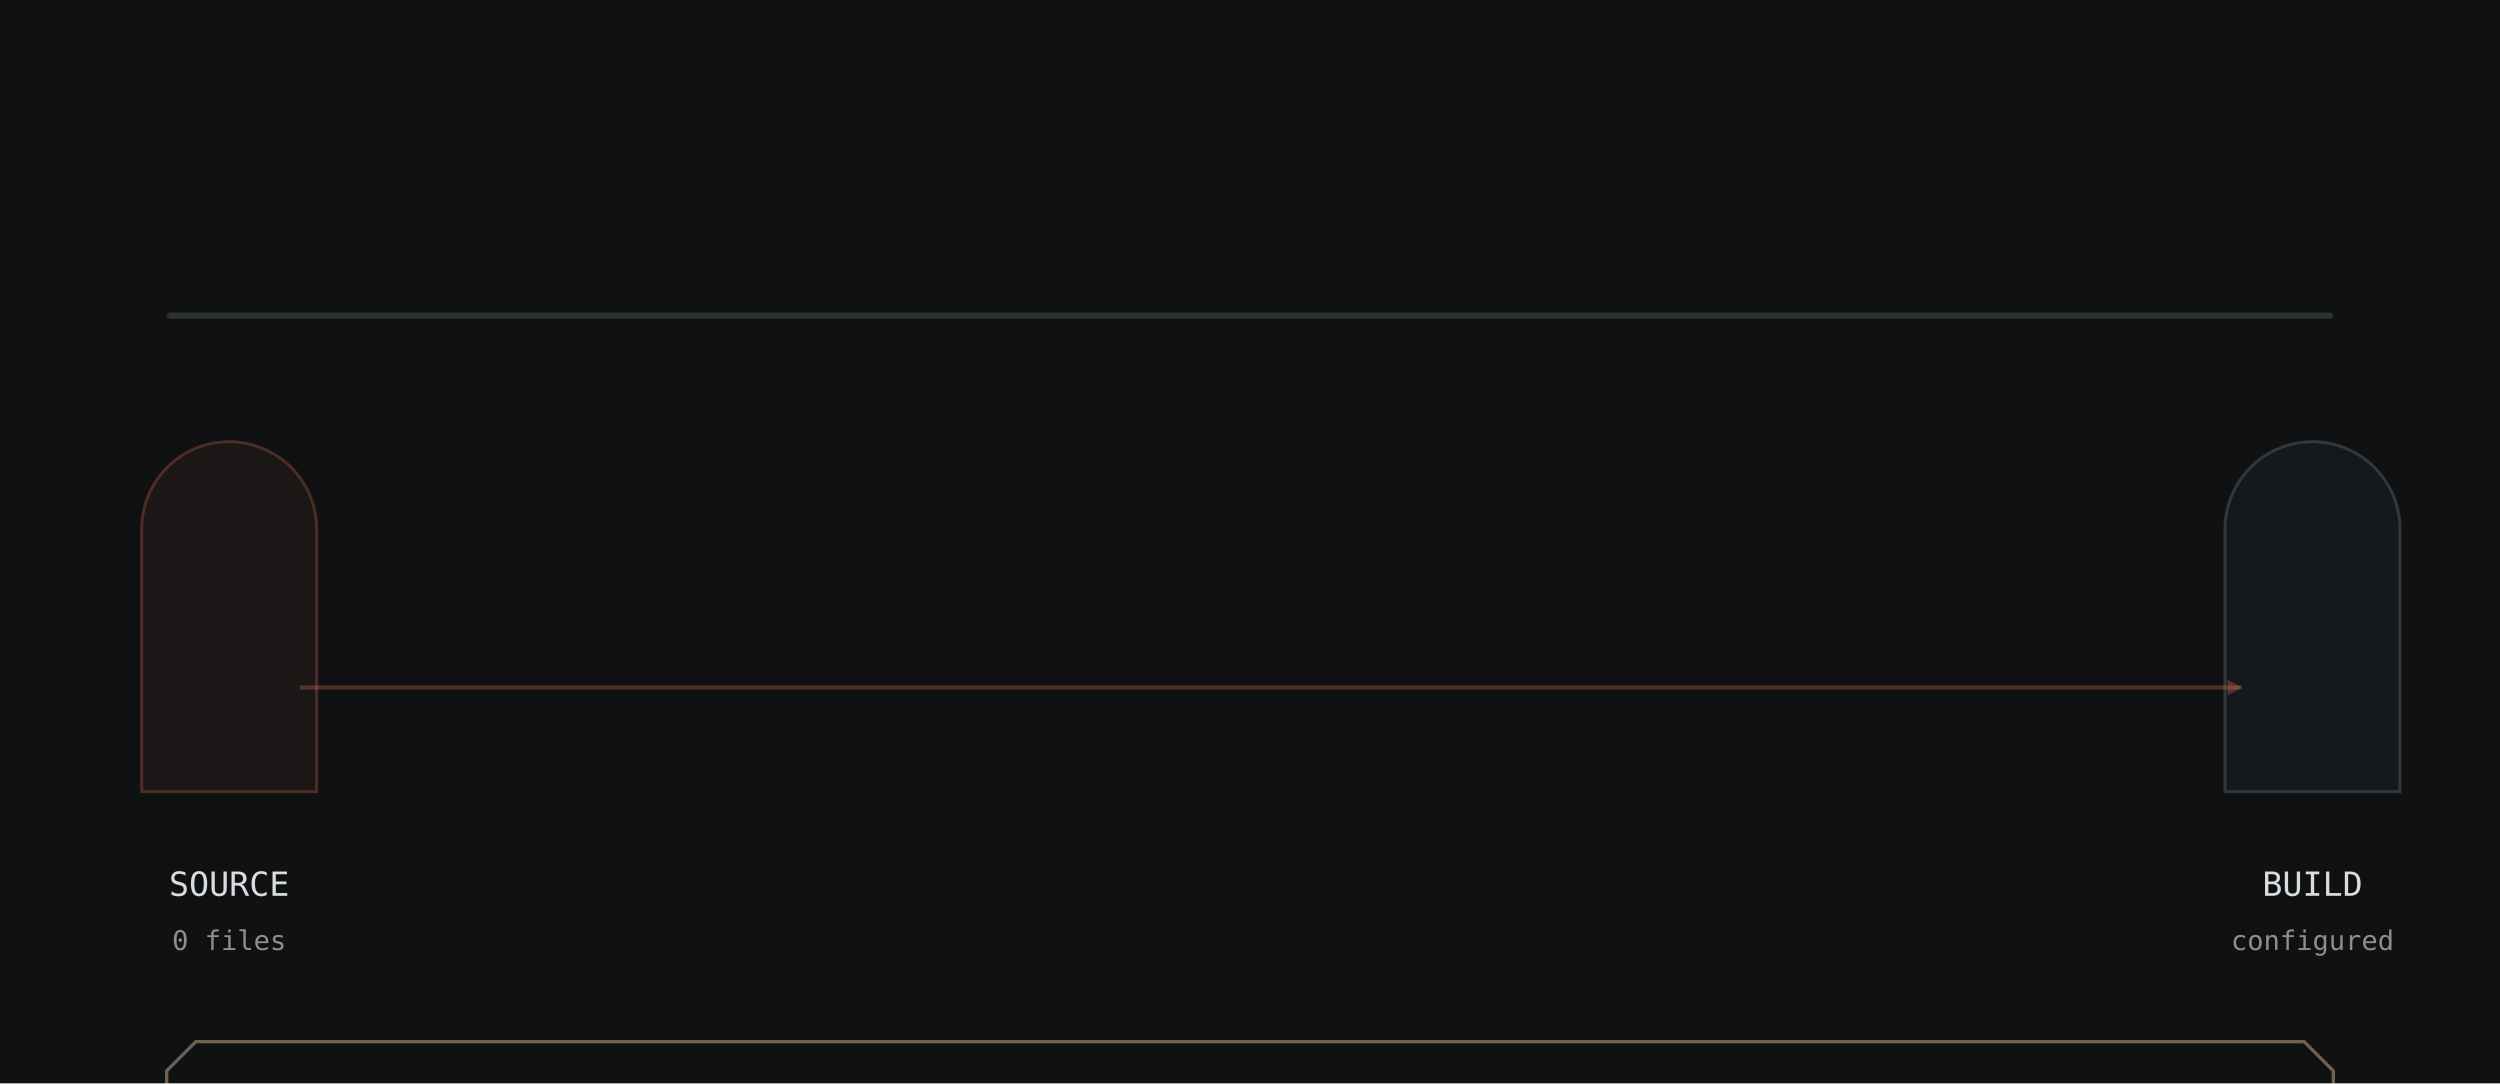
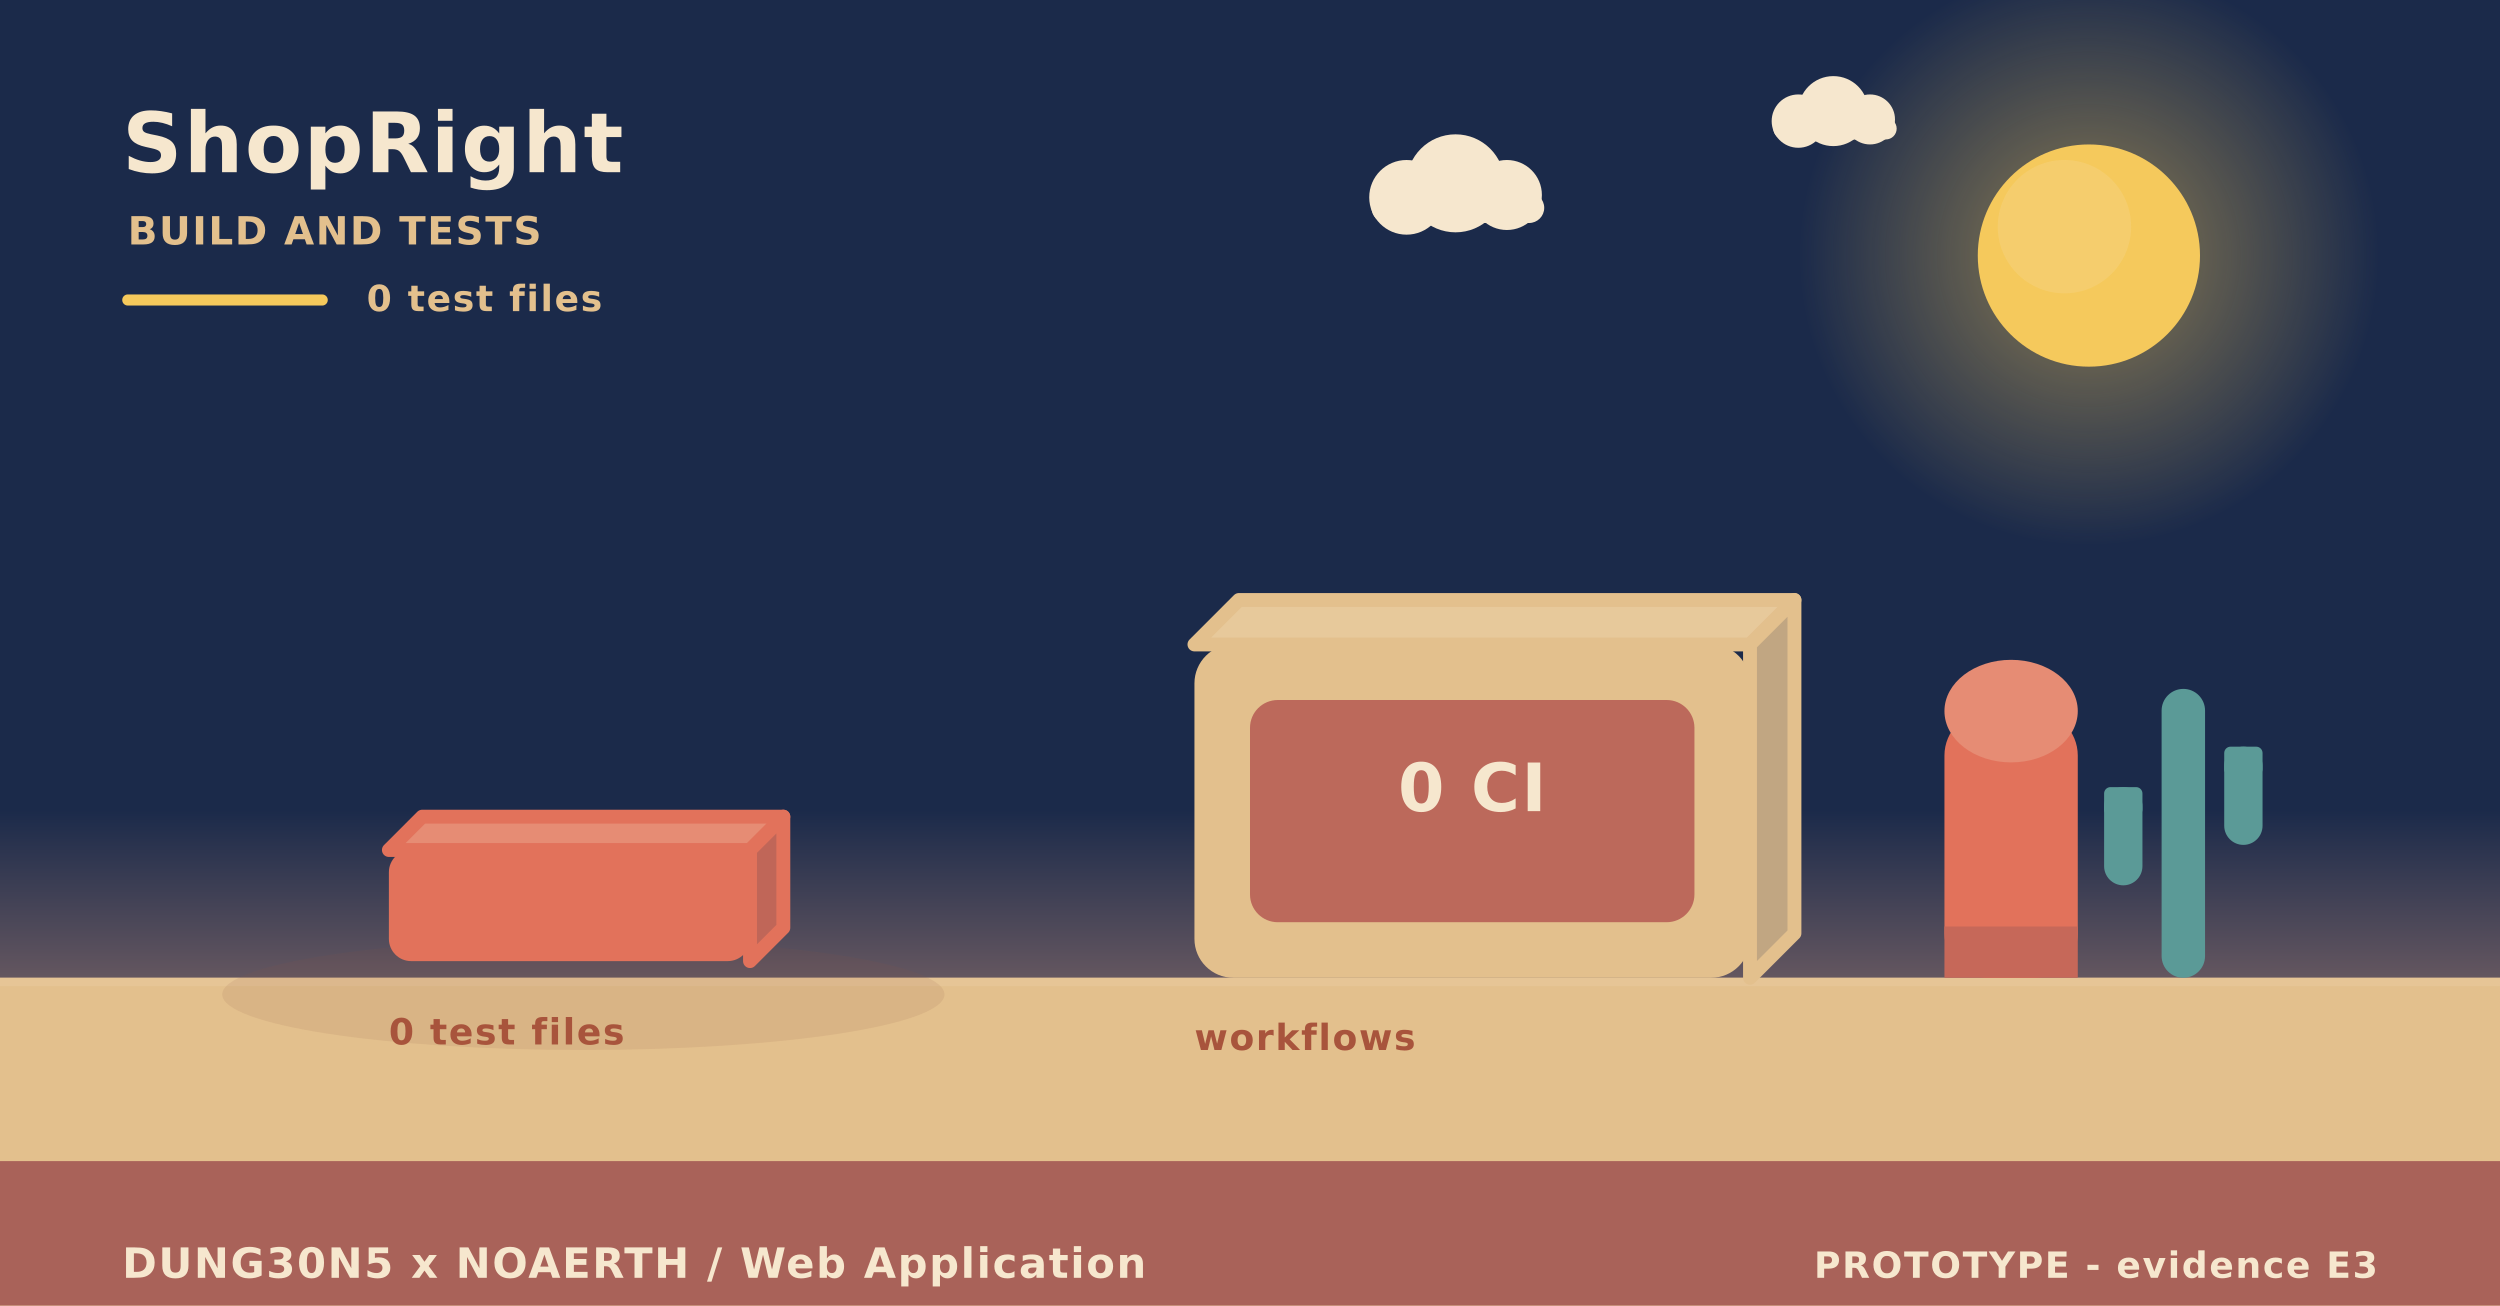
- <svg xmlns="http://www.w3.org/2000/svg" viewBox="0 0 1200 520" width="1200" height="520" role="img" aria-label="ShopRight build evidence">
-   <rect width="1200" height="520" fill="#0f1113" />
-   <defs>
-     <linearGradient id="gb" x1="0" y1="0" x2="1" y2="1">
-       <stop offset="0%" stop-color="#ff7a5c" />
-       <stop offset="100%" stop-color="#9aa5b1" />
-     </linearGradient>
-   </defs>
-   <rect x="80.00" y="150.00" width="1040.00" height="3.00" rx="2.00" fill="rgba(241,243,245,0.140)" opacity="1.00" />
-   <path d="M68.00,380.00 L68.00,254.00 A42.00,42.00 0 0 1 152.00,254.00 L152.00,380.00 Z" fill="rgba(255,122,92,0.100)" opacity="0.55" stroke="rgba(255,122,92,0.450)" stroke-width="1.4" />
-   <polygon points="-192.26,189.00 -136.83,221.00 -136.83,157.00 -192.26,125.00" fill="#947d67" opacity="0.95" />
-   <polygon points="-247.68,221.00 -192.26,253.00 -192.26,189.00 -247.68,157.00" fill="#78818a" opacity="0.95" />
-   <polygon points="-192.26,125.00 -136.83,157.00 -192.26,189.00 -247.68,157.00" fill="#ff7a5c" opacity="0.95" />
-   <text x="110" y="430" font-family="ui-monospace,Menlo,monospace" font-size="16" fill="rgba(241,243,245,0.900)" text-anchor="middle">SOURCE</text>
-   <text x="110" y="456" font-family="ui-monospace,Menlo,monospace" font-size="13" fill="rgba(241,243,245,0.550)" text-anchor="middle">0 files</text>
-   <path d="M1068.00,380.00 L1068.00,254.00 A42.00,42.00 0 0 1 1152.00,254.00 L1152.00,380.00 Z" fill="rgba(154,165,177,0.100)" opacity="0.55" stroke="rgba(154,165,177,0.450)" stroke-width="1.4" />
-   <polygon points="673.77,689.00 729.19,721.00 729.19,657.00 673.77,625.00" fill="#947d67" opacity="0.95" />
-   <polygon points="618.34,721.00 673.77,753.00 673.77,689.00 618.34,657.00" fill="#78818a" opacity="0.95" />
-   <polygon points="673.77,625.00 729.19,657.00 673.77,689.00 618.34,657.00" fill="#9aa5b1" opacity="0.95" />
-   <text x="1110" y="430" font-family="ui-monospace,Menlo,monospace" font-size="16" fill="rgba(241,243,245,0.900)" text-anchor="middle">BUILD</text>
-   <text x="1110" y="456" font-family="ui-monospace,Menlo,monospace" font-size="13" fill="rgba(241,243,245,0.550)" text-anchor="middle">configured</text>
-   <line x1="144.00" y1="330.00" x2="1076.00" y2="330.00" stroke="rgba(255,122,92,0.500)" stroke-width="2.00" opacity="0.55" />
-   <polygon points="1076.00,330.00 1069.20,326.20 1069.20,333.80" fill="rgba(255,122,92,0.500)" opacity="0.55" />
-   <path d="M94.00,500.00 H1106.00 L1120.00,514.00 V546.00 L1106.00,560.00 H94.00 L80.00,546.00 V514.00 Z" fill="none" stroke="rgba(255,216,177,0.500)" stroke-width="1.60" opacity="0.80" />
-   <text x="600" y="536" font-family="ui-monospace,Menlo,monospace" font-size="16" fill="rgba(255,216,177,0.950)" text-anchor="middle">no test suite present in this repository — shown as measured, not implied</text>
+ <svg xmlns="http://www.w3.org/2000/svg" width="900" height="470" viewBox="0 0 900 470" role="img" aria-label="ShopRight - how it is verified">
+   <linearGradient id="skyb" x1="0" y1="0" x2="0" y2="1">
+     <stop offset="0" stop-color="#1b2a4a" />
+     <stop offset="0.62" stop-color="#1b2a4a" />
+     <stop offset="1" stop-color="#f3ad8a" />
+   </linearGradient>
+   <rect width="900" height="470" fill="url(#skyb)" />
+   <radialGradient id="sunb">
+     <stop offset="0.35" stop-color="#f5c95c" stop-opacity="0.34" />
+     <stop offset="1" stop-color="#f5c95c" stop-opacity="0" />
+   </radialGradient>
+   <circle cx="752" cy="92" r="104" fill="url(#sunb)" />
+   <circle cx="752" cy="92" r="40" fill="#f5c95c" />
+   <circle cx="743.2" cy="81.6" r="24" fill="#f5d27e" opacity="0.5" />
+   <g>
+     <circle cx="524" cy="66" r="17.64" fill="#f6e7ce" />
+     <circle cx="506.36" cy="71.04" r="13.44" fill="#f6e7ce" />
+     <circle cx="542.48" cy="70.2" r="12.6" fill="#f6e7ce" />
+     <rect x="493.76" y="69.36" width="62.16" height="10.92" rx="5.46" fill="#f6e7ce" />
+   </g>
+   <g>
+     <circle cx="660" cy="40" r="12.6" fill="#f6e7ce" />
+     <circle cx="647.4" cy="43.6" r="9.6" fill="#f6e7ce" />
+     <circle cx="673.2" cy="43" r="9" fill="#f6e7ce" />
+     <rect x="638.4" y="42.4" width="44.4" height="7.8" rx="3.9" fill="#f6e7ce" />
+   </g>
+   <rect x="0" y="352" width="900" height="118" fill="#e3c08d" />
+   <rect x="0" y="352" width="900" height="3" fill="#e6c596" />
+   <text x="44" y="62" font-family="Verdana,DejaVu Sans,sans-serif" font-size="30" font-weight="700" letter-spacing="0.6" fill="#f6e7ce" text-anchor="start">ShopRight</text>
+   <text x="46" y="88" font-family="Verdana,DejaVu Sans,sans-serif" font-size="14" font-weight="700" letter-spacing="0.6" fill="#e3c08d" text-anchor="start">BUILD AND TESTS</text>
+   <rect x="44" y="106" width="74" height="4" rx="2" fill="#f5c95c" />
+   <text x="132" y="112" font-family="Verdana,DejaVu Sans,sans-serif" font-size="13" font-weight="700" letter-spacing="0.6" fill="#e3c08d" text-anchor="start">0 test files</text>
+   <ellipse cx="210" cy="358" rx="130" ry="20" fill="rgba(138,90,68,0.11)" />
+   <path d="M140,306 L270,306 L282,294 L152,294 Z" fill="#e68c74" stroke="#e2725b" stroke-width="5" stroke-linejoin="round" />
+   <path d="M270,306 L282,294 L282,334 L270,346 Z" fill="#c06658" stroke="#e2725b" stroke-width="5" stroke-linejoin="round" />
+   <rect x="140" y="306" width="130" height="40" rx="8" fill="#e2725b" />
+   <text x="140" y="376" font-family="Verdana,DejaVu Sans,sans-serif" font-size="13" font-weight="700" letter-spacing="0.6" fill="#a8543c" text-anchor="start">0 test files</text>
+   <path d="M430,232 L630,232 L646,216 L446,216 Z" fill="#e7c99b" stroke="#e3c08d" stroke-width="5" stroke-linejoin="round" />
+   <path d="M630,232 L646,216 L646,336 L630,352 Z" fill="#c1a682" stroke="#e3c08d" stroke-width="5" stroke-linejoin="round" />
+   <rect x="430" y="232" width="200" height="120" rx="14" fill="#e3c08d" />
+   <rect x="450" y="252" width="160" height="80" rx="10" fill="#ba6458" opacity="0.94" />
+   <text x="530" y="292" font-family="Verdana,DejaVu Sans,sans-serif" font-size="24" font-weight="700" letter-spacing="0.6" fill="#f6e7ce" text-anchor="middle">0 CI</text>
+   <text x="430" y="378" font-family="Verdana,DejaVu Sans,sans-serif" font-size="13" font-weight="700" letter-spacing="0.6" fill="#a8543c" text-anchor="start">workflows</text>
+   <rect x="700" y="256" width="48" height="96" rx="16" fill="#e2725b" />
+   <ellipse cx="724" cy="256" rx="24" ry="18.46" fill="#e68c74" />
+   <rect x="700" y="333.54" width="48" height="18.46" fill="#c66859" />
+   <rect x="778.18" y="248" width="15.64" height="104" rx="7.82" fill="#5b9a97" />
+   <rect x="757.48" y="283.36" width="13.8" height="35.36" rx="6.9" fill="#5b9a97" />
+   <rect x="757.48" y="283.36" width="13.8" height="10.4" rx="2.3" fill="#5b9a97" />
+   <rect x="800.72" y="268.8" width="13.8" height="35.36" rx="6.9" fill="#5b9a97" />
+   <rect x="800.72" y="268.8" width="13.8" height="10.4" rx="2.3" fill="#5b9a97" />
+   <rect x="0" y="418" width="900" height="52" rx="0" fill="#a65c56" opacity="0.94" />
+   <text x="44" y="460" font-family="Verdana,DejaVu Sans,sans-serif" font-size="15" font-weight="700" letter-spacing="0.6" fill="#f6e7ce" text-anchor="start">DUNG30N5 x NOAERTH  /  Web Application</text>
+   <text x="856" y="460" font-family="Verdana,DejaVu Sans,sans-serif" font-size="13" font-weight="700" letter-spacing="0.6" fill="#f6e7ce" text-anchor="end">PROTOTYPE  -  evidence E3</text>
</svg>
